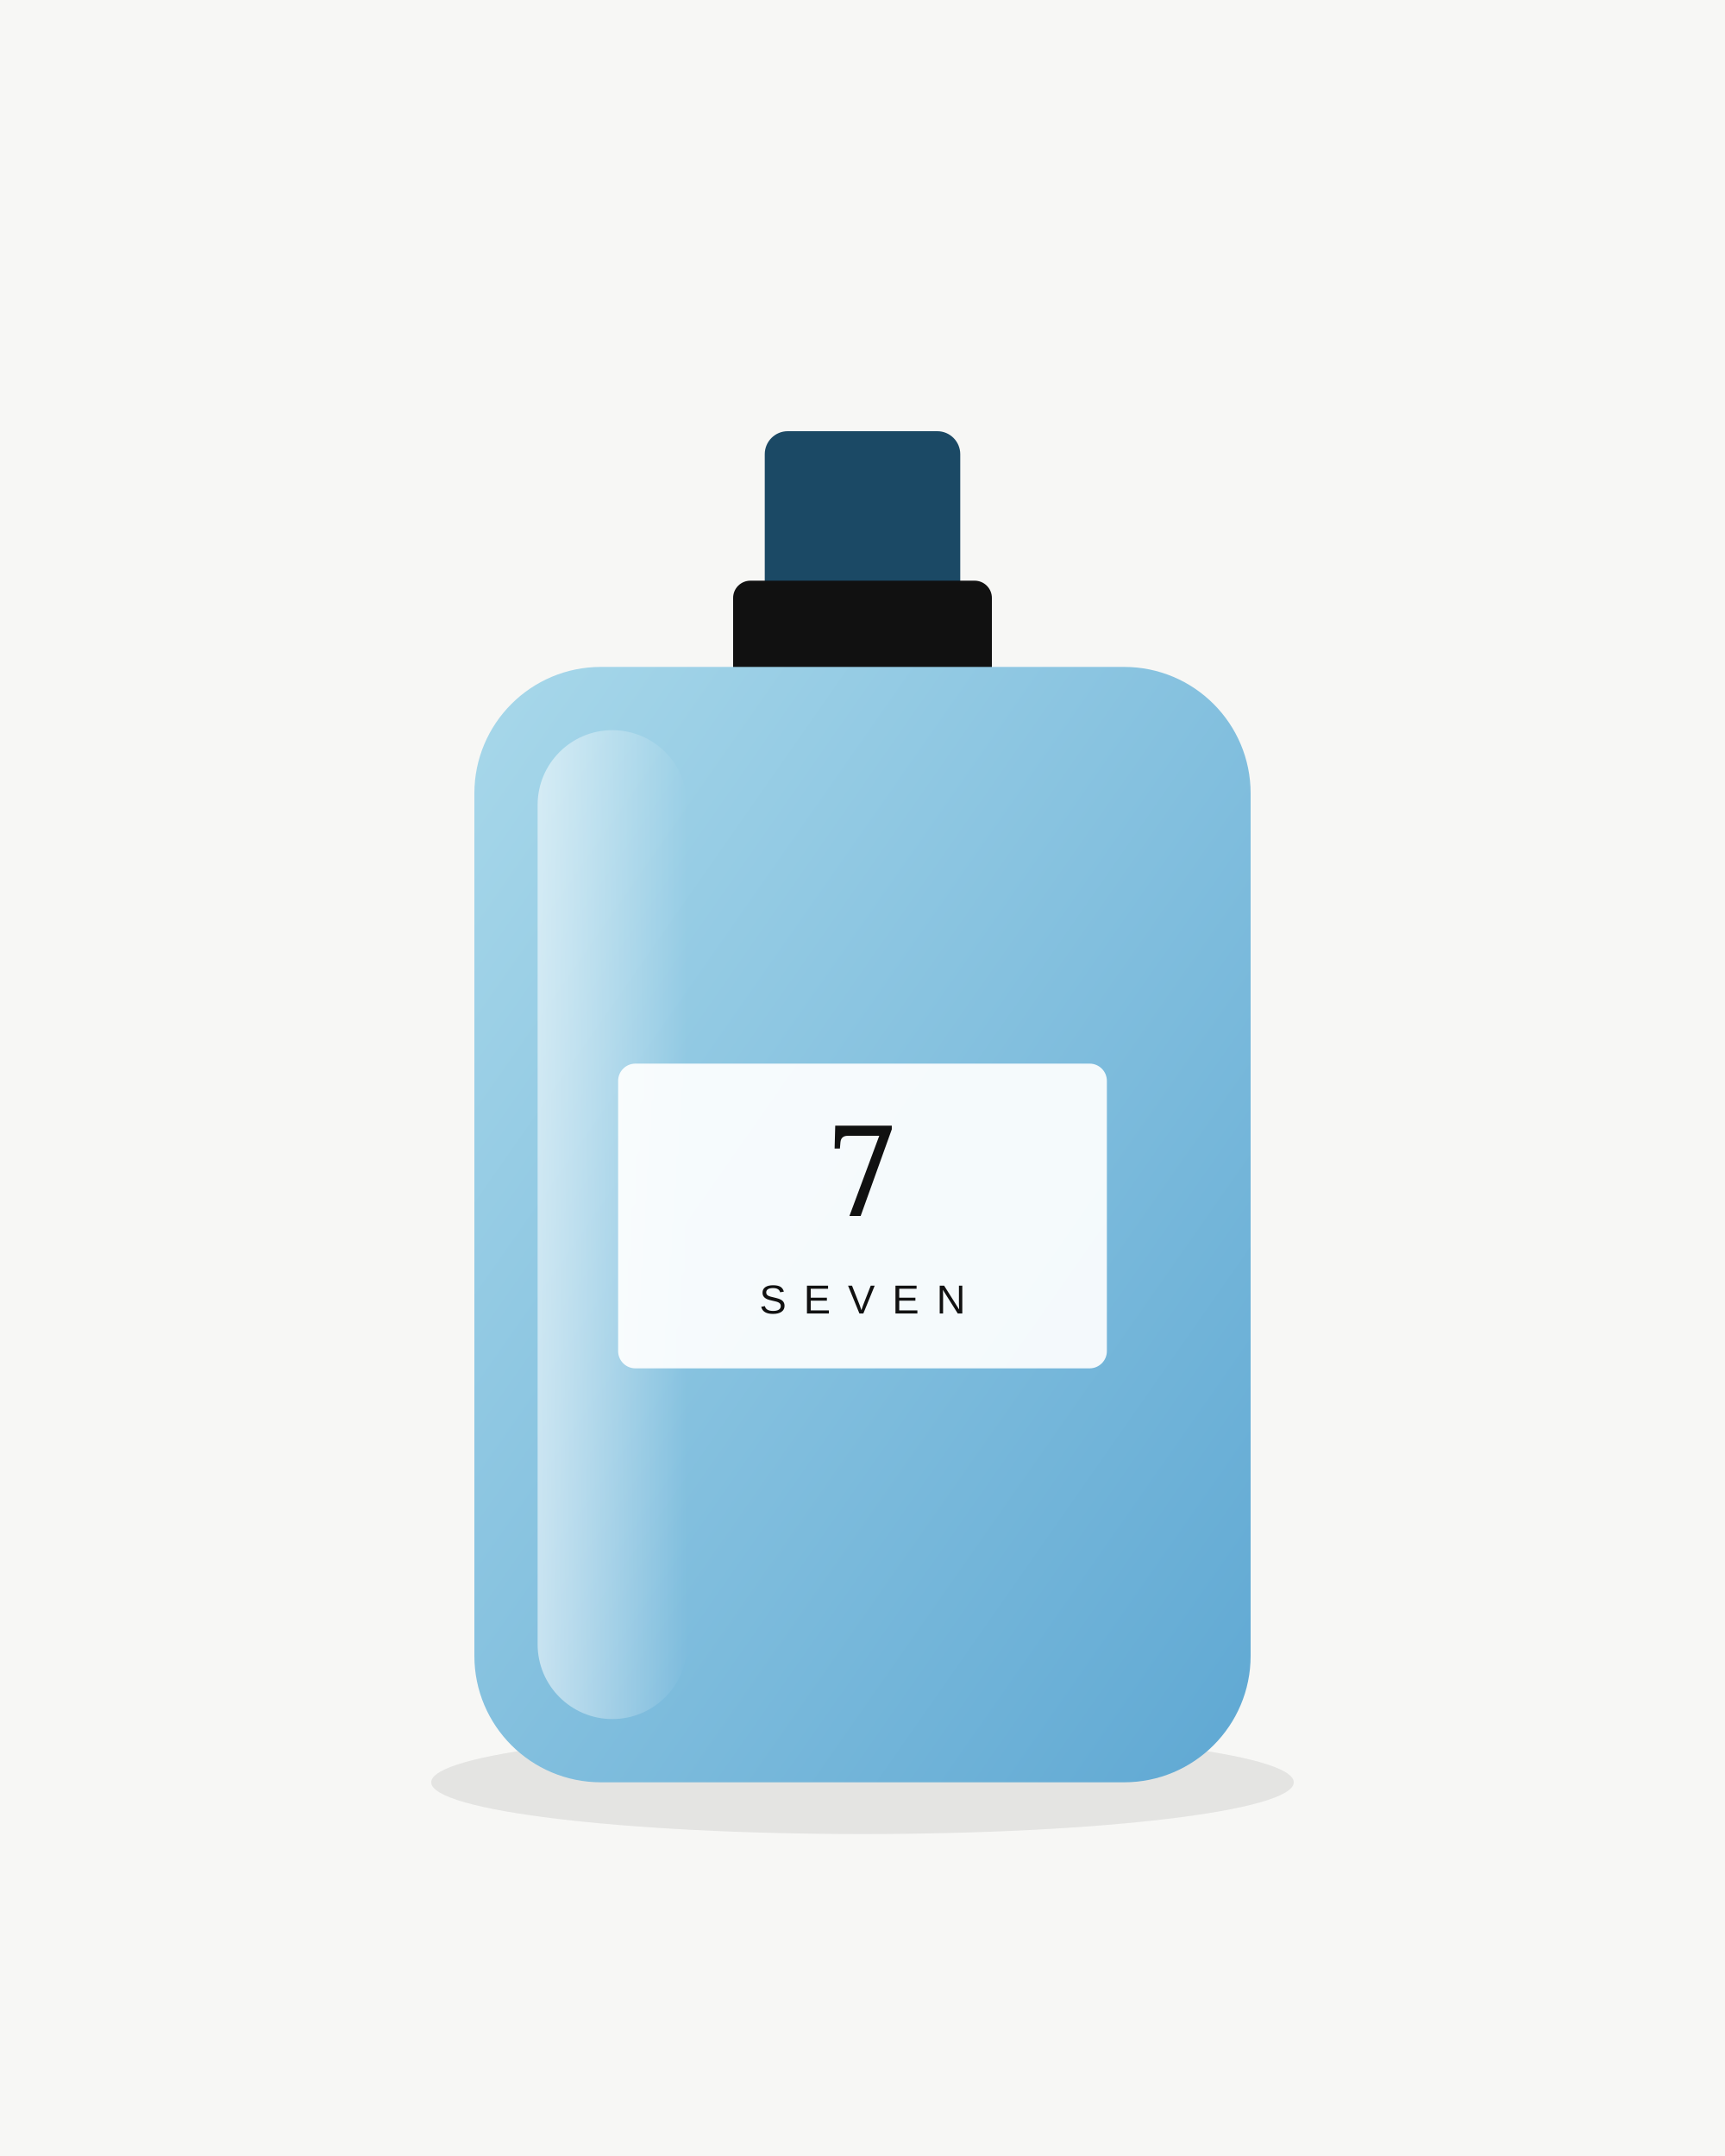
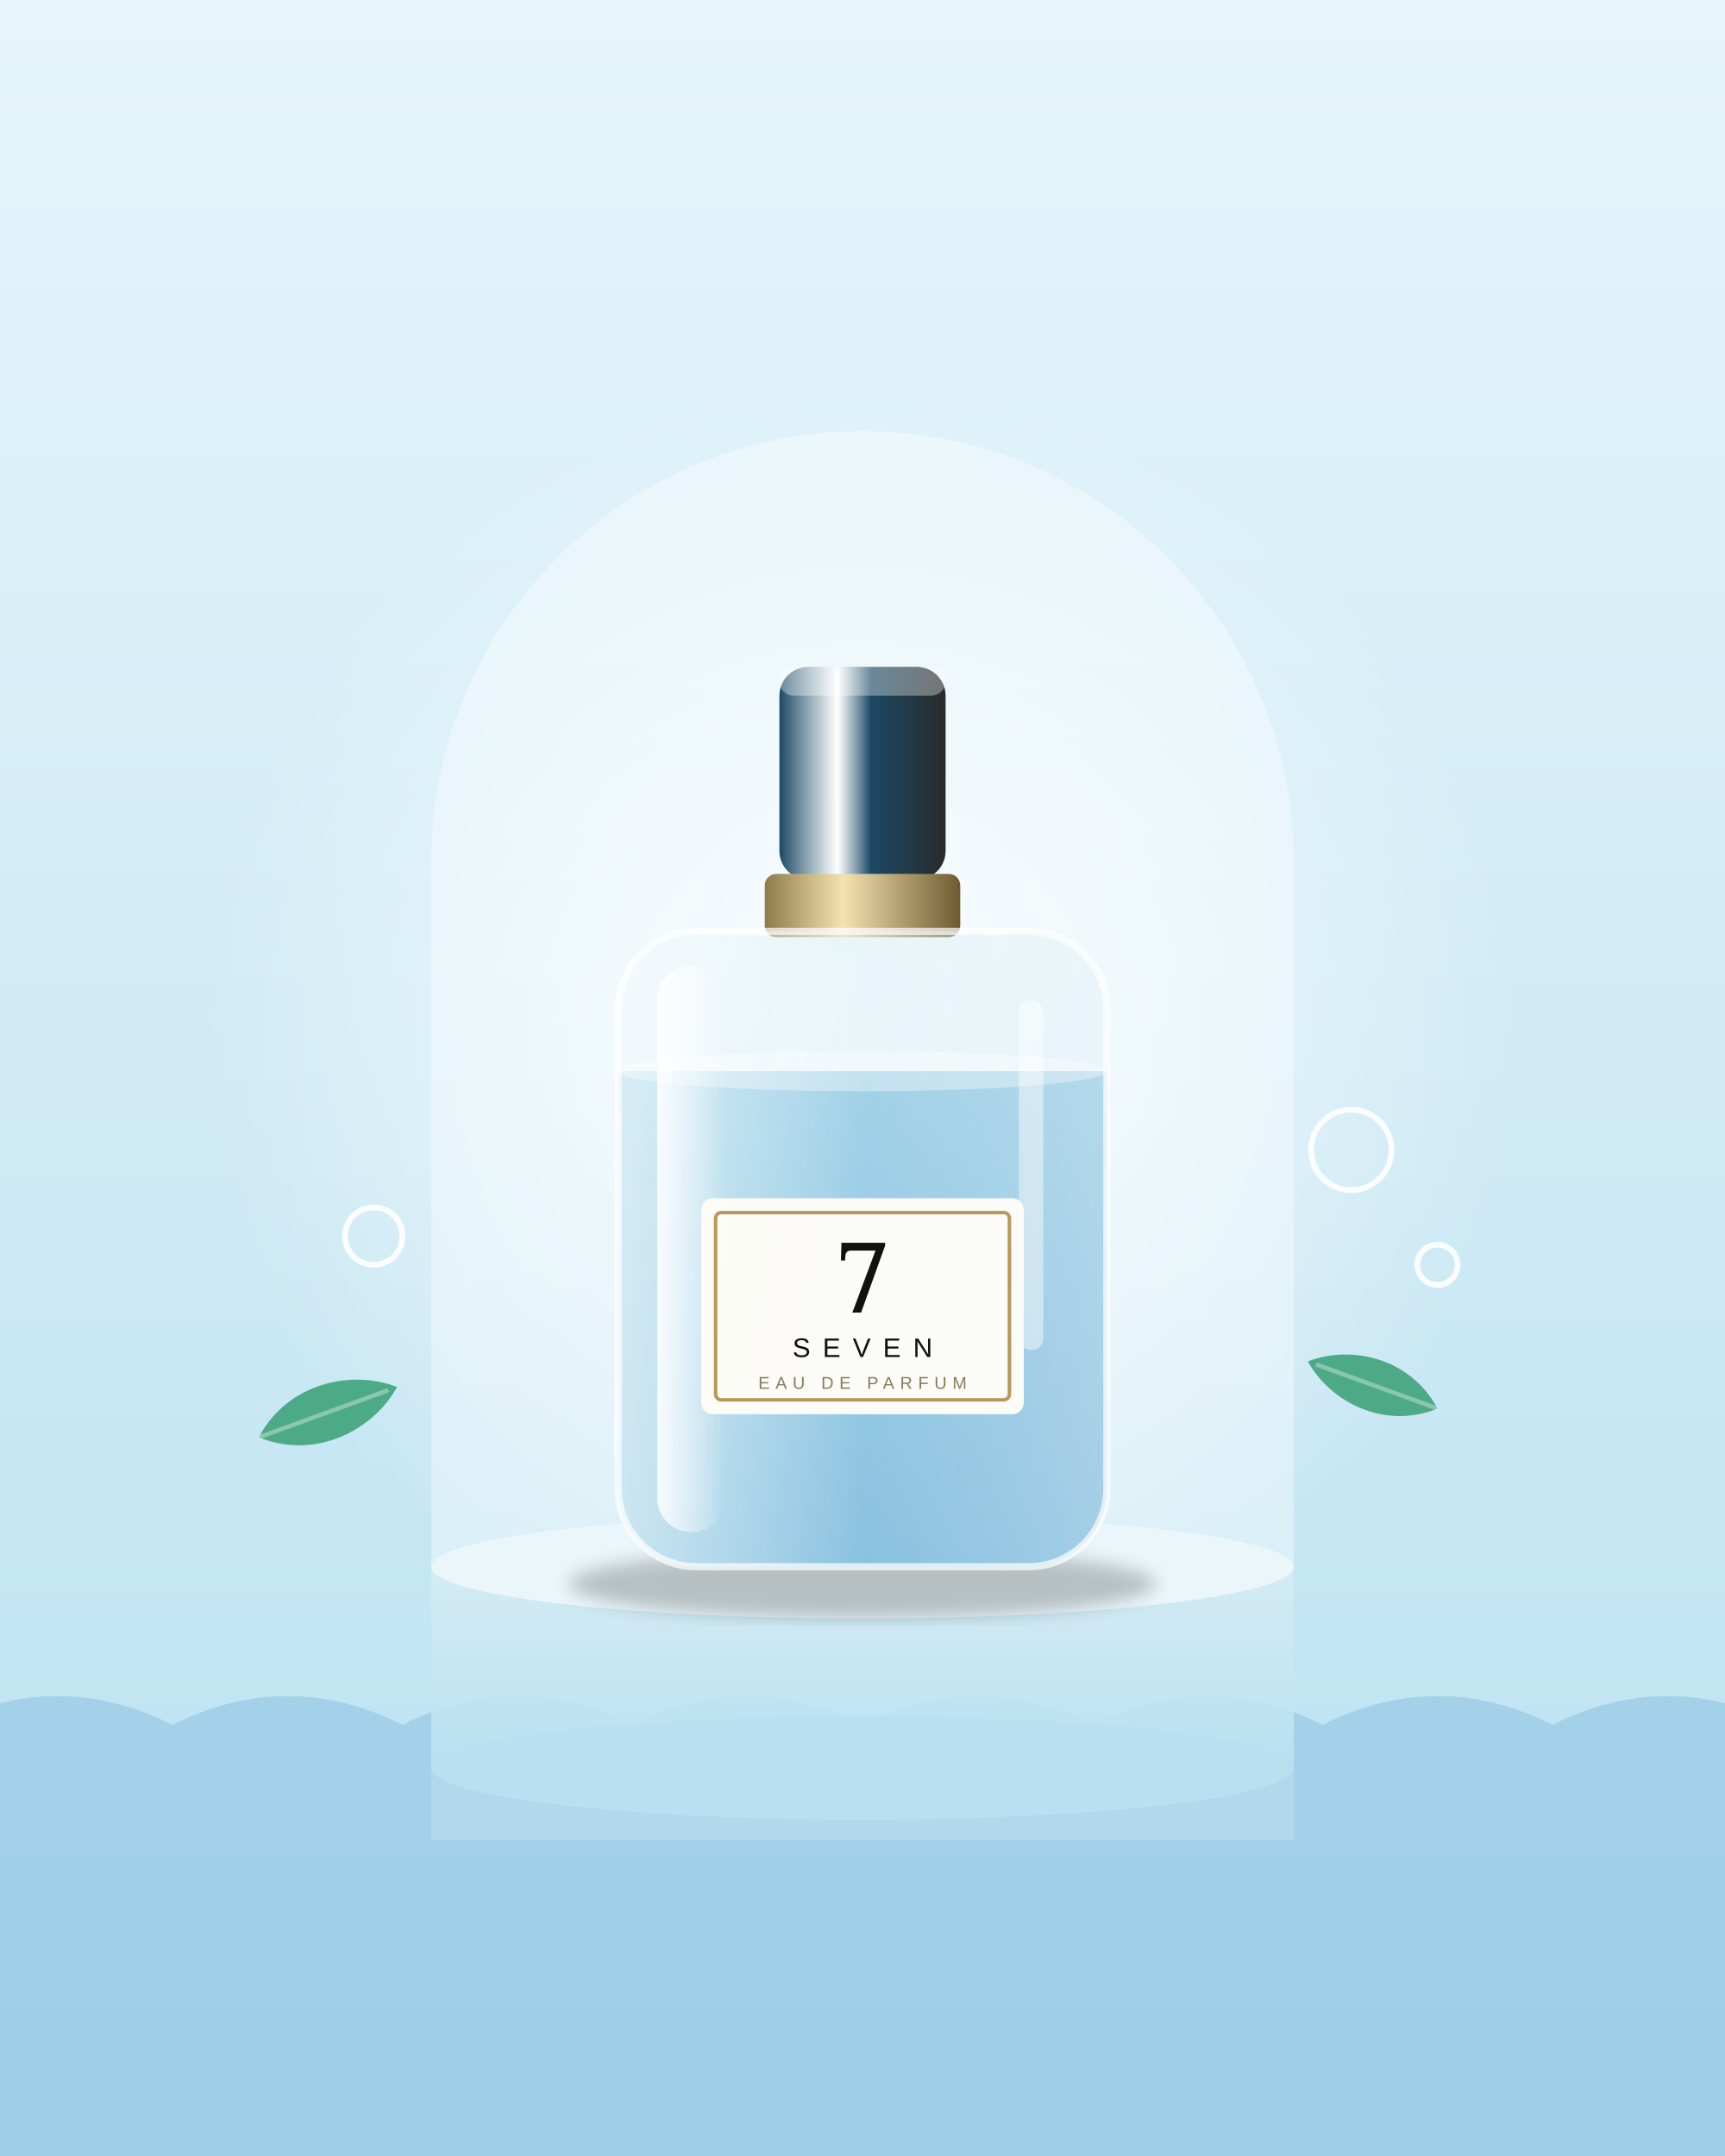
<svg xmlns="http://www.w3.org/2000/svg" viewBox="0 0 600 750">
  <defs>
-     <linearGradient id="g" x1="0" y1="0" x2="1" y2="1">
+     <linearGradient id="bg" x1="0" y1="0" x2="0" y2="1">
+       <stop offset="0" stop-color="#e6f5fb" />
+       <stop offset="1" stop-color="#b9e0f0" />
+     </linearGradient>
+     <radialGradient id="glow" cx="50%" cy="50%" r="50%">
+       <stop offset="0" stop-color="#fff" stop-opacity="0.85" />
+       <stop offset="1" stop-color="#fff" stop-opacity="0" />
+     </radialGradient>
+     <linearGradient id="glass" x1="0" y1="0" x2="1" y2="0">
+       <stop offset="0" stop-color="#fff" stop-opacity="0.55" />
+       <stop offset="0.5" stop-color="#fff" stop-opacity="0.12" />
+       <stop offset="1" stop-color="#fff" stop-opacity="0.4" />
+     </linearGradient>
+     <linearGradient id="liquid" x1="0" y1="0" x2="1" y2="1">
      <stop offset="0" stop-color="#a8d8ea" />
      <stop offset="1" stop-color="#5fa8d3" />
    </linearGradient>
+     <linearGradient id="cap" x1="0" y1="0" x2="1" y2="0">
+       <stop offset="0" stop-color="#1b4965" />
+       <stop offset="0.35" stop-color="#ffffff" stop-opacity="0.9" />
+       <stop offset="0.55" stop-color="#1b4965" />
+       <stop offset="1" stop-color="#2a2a2a" />
+     </linearGradient>
+     <linearGradient id="collar" x1="0" y1="0" x2="1" y2="0">
+       <stop offset="0" stop-color="#8f7a4a" />
+       <stop offset="0.4" stop-color="#f4e3b0" />
+       <stop offset="1" stop-color="#6e5a30" />
+     </linearGradient>
    <linearGradient id="shine" x1="0" y1="0" x2="1" y2="0">
-       <stop offset="0" stop-color="#fff" stop-opacity="0.55" />
+       <stop offset="0" stop-color="#fff" stop-opacity="0.85" />
      <stop offset="1" stop-color="#fff" stop-opacity="0" />
    </linearGradient>
+     <linearGradient id="fade" x1="0" y1="0" x2="0" y2="1">
+       <stop offset="0" stop-color="#fff" stop-opacity="0.35" />
+       <stop offset="1" stop-color="#fff" stop-opacity="0" />
+     </linearGradient>
+     <filter id="soft">
+       <feGaussianBlur stdDeviation="3" />
+     </filter>
+     <filter id="blur18">
+       <feGaussianBlur stdDeviation="18" />
+     </filter>
  </defs>
-   <rect width="600" height="750" fill="#f7f7f5" />
-   <ellipse cx="300" cy="620" rx="150" ry="18" fill="#000" opacity="0.08" />
-   <rect x="266" y="150" width="68" height="60" rx="8" fill="#1b4965" />
-   <rect x="255" y="202" width="90" height="36" rx="6" fill="#111" />
-   <rect x="165" y="232" width="270" height="388" rx="44" fill="url(#g)" />
-   <rect x="187" y="254" width="52" height="344" rx="26" fill="url(#shine)" />
-   <rect x="215" y="370" width="170" height="106" rx="6" fill="#fff" opacity="0.92" />
-   <text x="300" y="423" font-family="Georgia, serif" font-size="44" text-anchor="middle" fill="#111">7</text>
-   <text x="300" y="456.92" font-family="Arial, sans-serif" font-size="14.08" letter-spacing="6" text-anchor="middle" fill="#111">SEVEN</text>
+   <rect width="600" height="750" fill="url(#bg)" />
+   <path d="M 150 640 L 150 300 A 150 150 0 0 1 450 300 L 450 640 Z" fill="#fff" opacity="0.35" />
+   <circle cx="300" cy="360" r="230" fill="url(#glow)" />
+   <g opacity="0.9">
+     <path d="M -20 600 q 40 -20 80 0 q 40 -20 80 0 q 40 -20 80 0 q 40 -20 80 0 q 40 -20 80 0 q 40 -20 80 0 q 40 -20 80 0 q 40 -20 80 0 q 40 -20 80 0 L 640 760 L -20 760 Z" fill="#5fa8d3" opacity="0.35" />
+     <g transform="translate(90 500) rotate(-20)">
+       <path d="M0 0 C 16 -14.4, 38.4 -11.2, 51.2 0 C 38.4 11.2, 16 14.4, 0 0 Z" fill="#3fa37a" />
+       <path d="M0 0 L 48 0" stroke="#fff" stroke-opacity="0.35" stroke-width="1.5" />
+     </g>
+     <g transform="translate(500 490) rotate(200)">
+       <path d="M0 0 C 15 -13.5, 36 -10.5, 48 0 C 36 10.5, 15 13.5, 0 0 Z" fill="#3fa37a" />
+       <path d="M0 0 L 45 0" stroke="#fff" stroke-opacity="0.35" stroke-width="1.5" />
+     </g>
+     <circle cx="130" cy="430" r="10" fill="none" stroke="#fff" stroke-width="2" />
+     <circle cx="470" cy="400" r="14" fill="none" stroke="#fff" stroke-width="2" />
+     <circle cx="500" cy="440" r="7" fill="none" stroke="#fff" stroke-width="2" />
+   </g>
+   <rect x="150" y="545" width="300" height="70" fill="#b9e0f0" opacity="0.9" />
+   <rect x="150" y="545" width="300" height="70" fill="url(#fade)" />
+   <ellipse cx="300" cy="615" rx="150" ry="18" fill="#b9e0f0" />
+   <ellipse cx="300" cy="545" rx="150" ry="18" fill="#fff" opacity="0.92" />
+   <ellipse cx="300" cy="545" rx="150" ry="18" fill="#b9e0f0" opacity="0.25" />
+   <ellipse cx="300" cy="551" rx="102" ry="12" fill="#000" opacity="0.22" filter="url(#soft)" />
+   <rect x="271.1" y="232" width="57.8" height="74" rx="10" fill="url(#cap)" />
+   <rect x="271.1" y="232" width="57.8" height="10" rx="5" fill="#fff" opacity="0.35" />
+   <rect x="266" y="304" width="68" height="22" rx="4" fill="url(#collar)" />
+   <rect x="215" y="324" width="170" height="221" rx="27.2" fill="url(#liquid)" opacity="0.18" />
+   <clipPath id="body">
+     <rect x="215" y="324" width="170" height="221" rx="27.2" />
+   </clipPath>
+   <g clip-path="url(#body)">
+     <rect x="215" y="372.62" width="170" height="221" fill="url(#liquid)" />
+     <ellipse cx="300" cy="372.62" rx="85" ry="7" fill="#fff" opacity="0.35" />
+     <rect x="215" y="324" width="170" height="221" fill="url(#glass)" />
+     <rect x="228.6" y="336" width="23.8" height="197" rx="11.9" fill="url(#shine)" />
+     <rect x="354.4" y="348" width="8.5" height="121.55" rx="4" fill="#fff" opacity="0.45" />
+   </g>
+   <rect x="215" y="324" width="170" height="221" rx="27.2" fill="none" stroke="#fff" stroke-opacity="0.7" stroke-width="2.5" />
+   <rect x="243.9" y="416.82" width="112.2" height="75.14" rx="4" fill="#fffdf8" opacity="0.96" />
+   <rect x="248.9" y="421.82" width="102.2" height="65.14" rx="2" fill="none" stroke="#b8975a" stroke-width="1.2" />
+   <text x="300" y="456.6" font-family="Georgia, serif" font-size="34" text-anchor="middle" fill="#111">7</text>
+   <text x="300" y="472.07" font-family="Arial, sans-serif" font-size="9.35" letter-spacing="4.25" text-anchor="middle" fill="#111">SEVEN</text>
+   <text x="300" y="483.12" font-family="Arial, sans-serif" font-size="5.95" letter-spacing="2" text-anchor="middle" fill="#8a7a5a">EAU DE PARFUM</text>
</svg>
